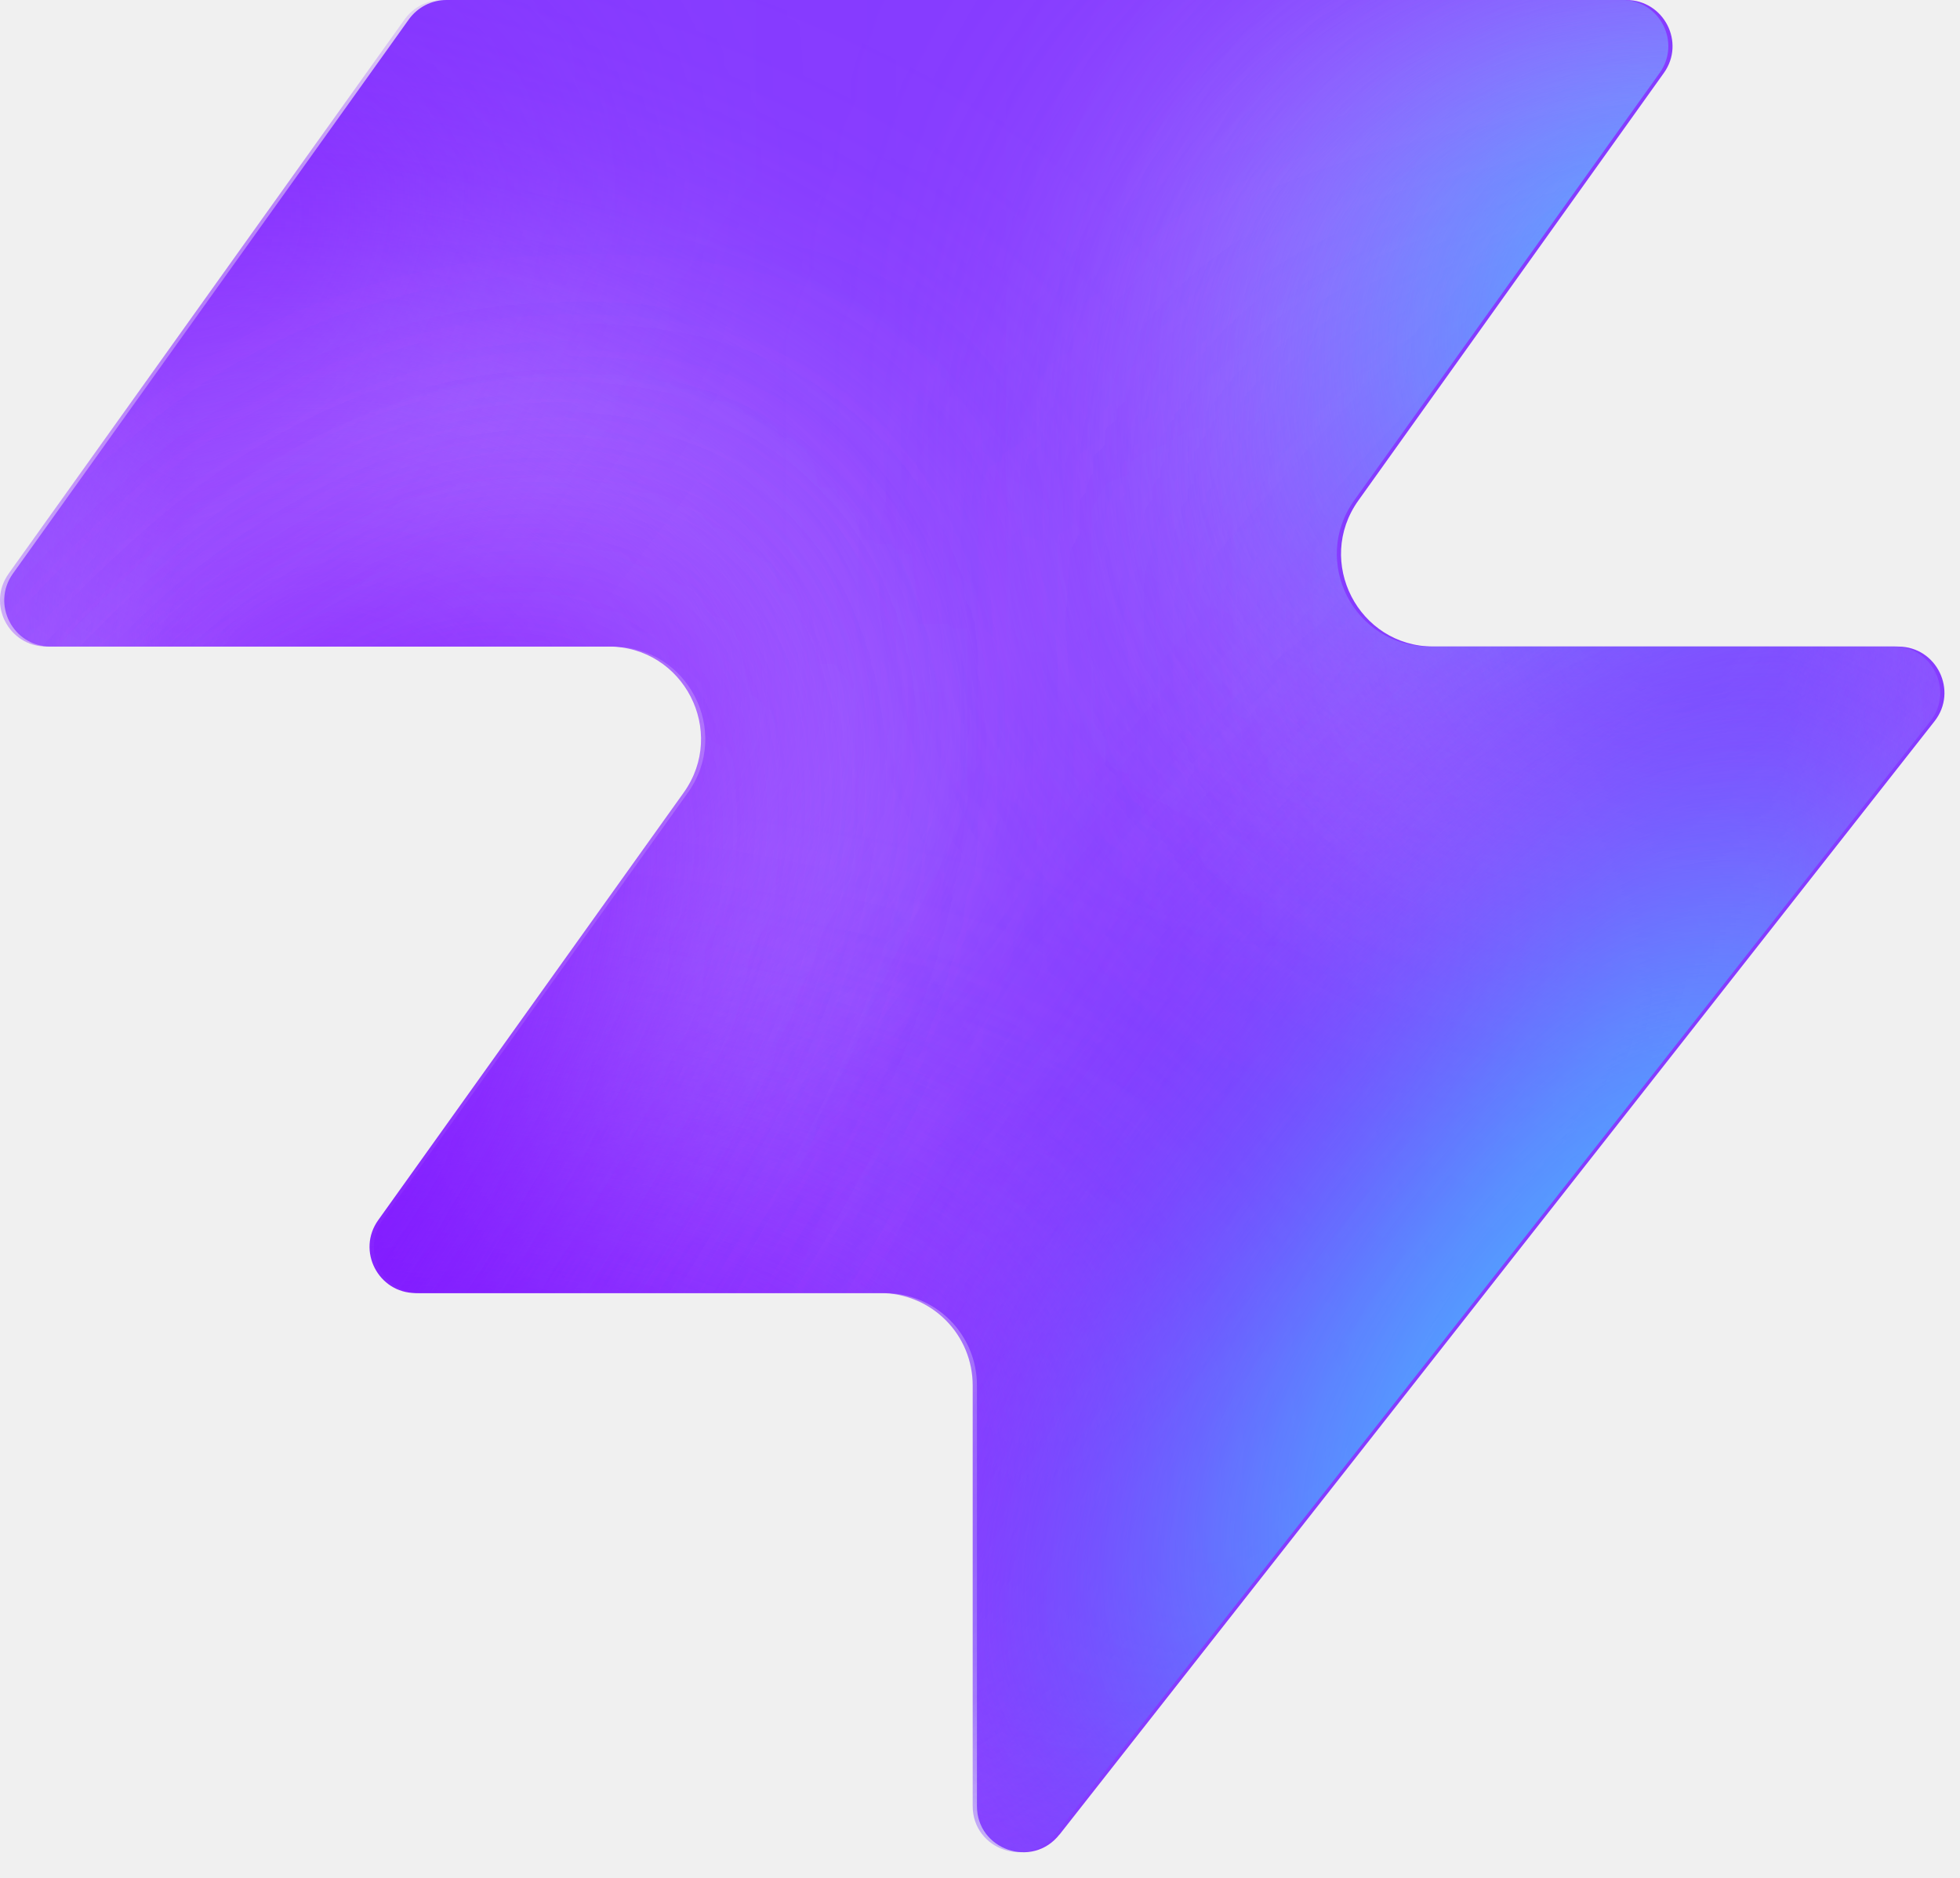
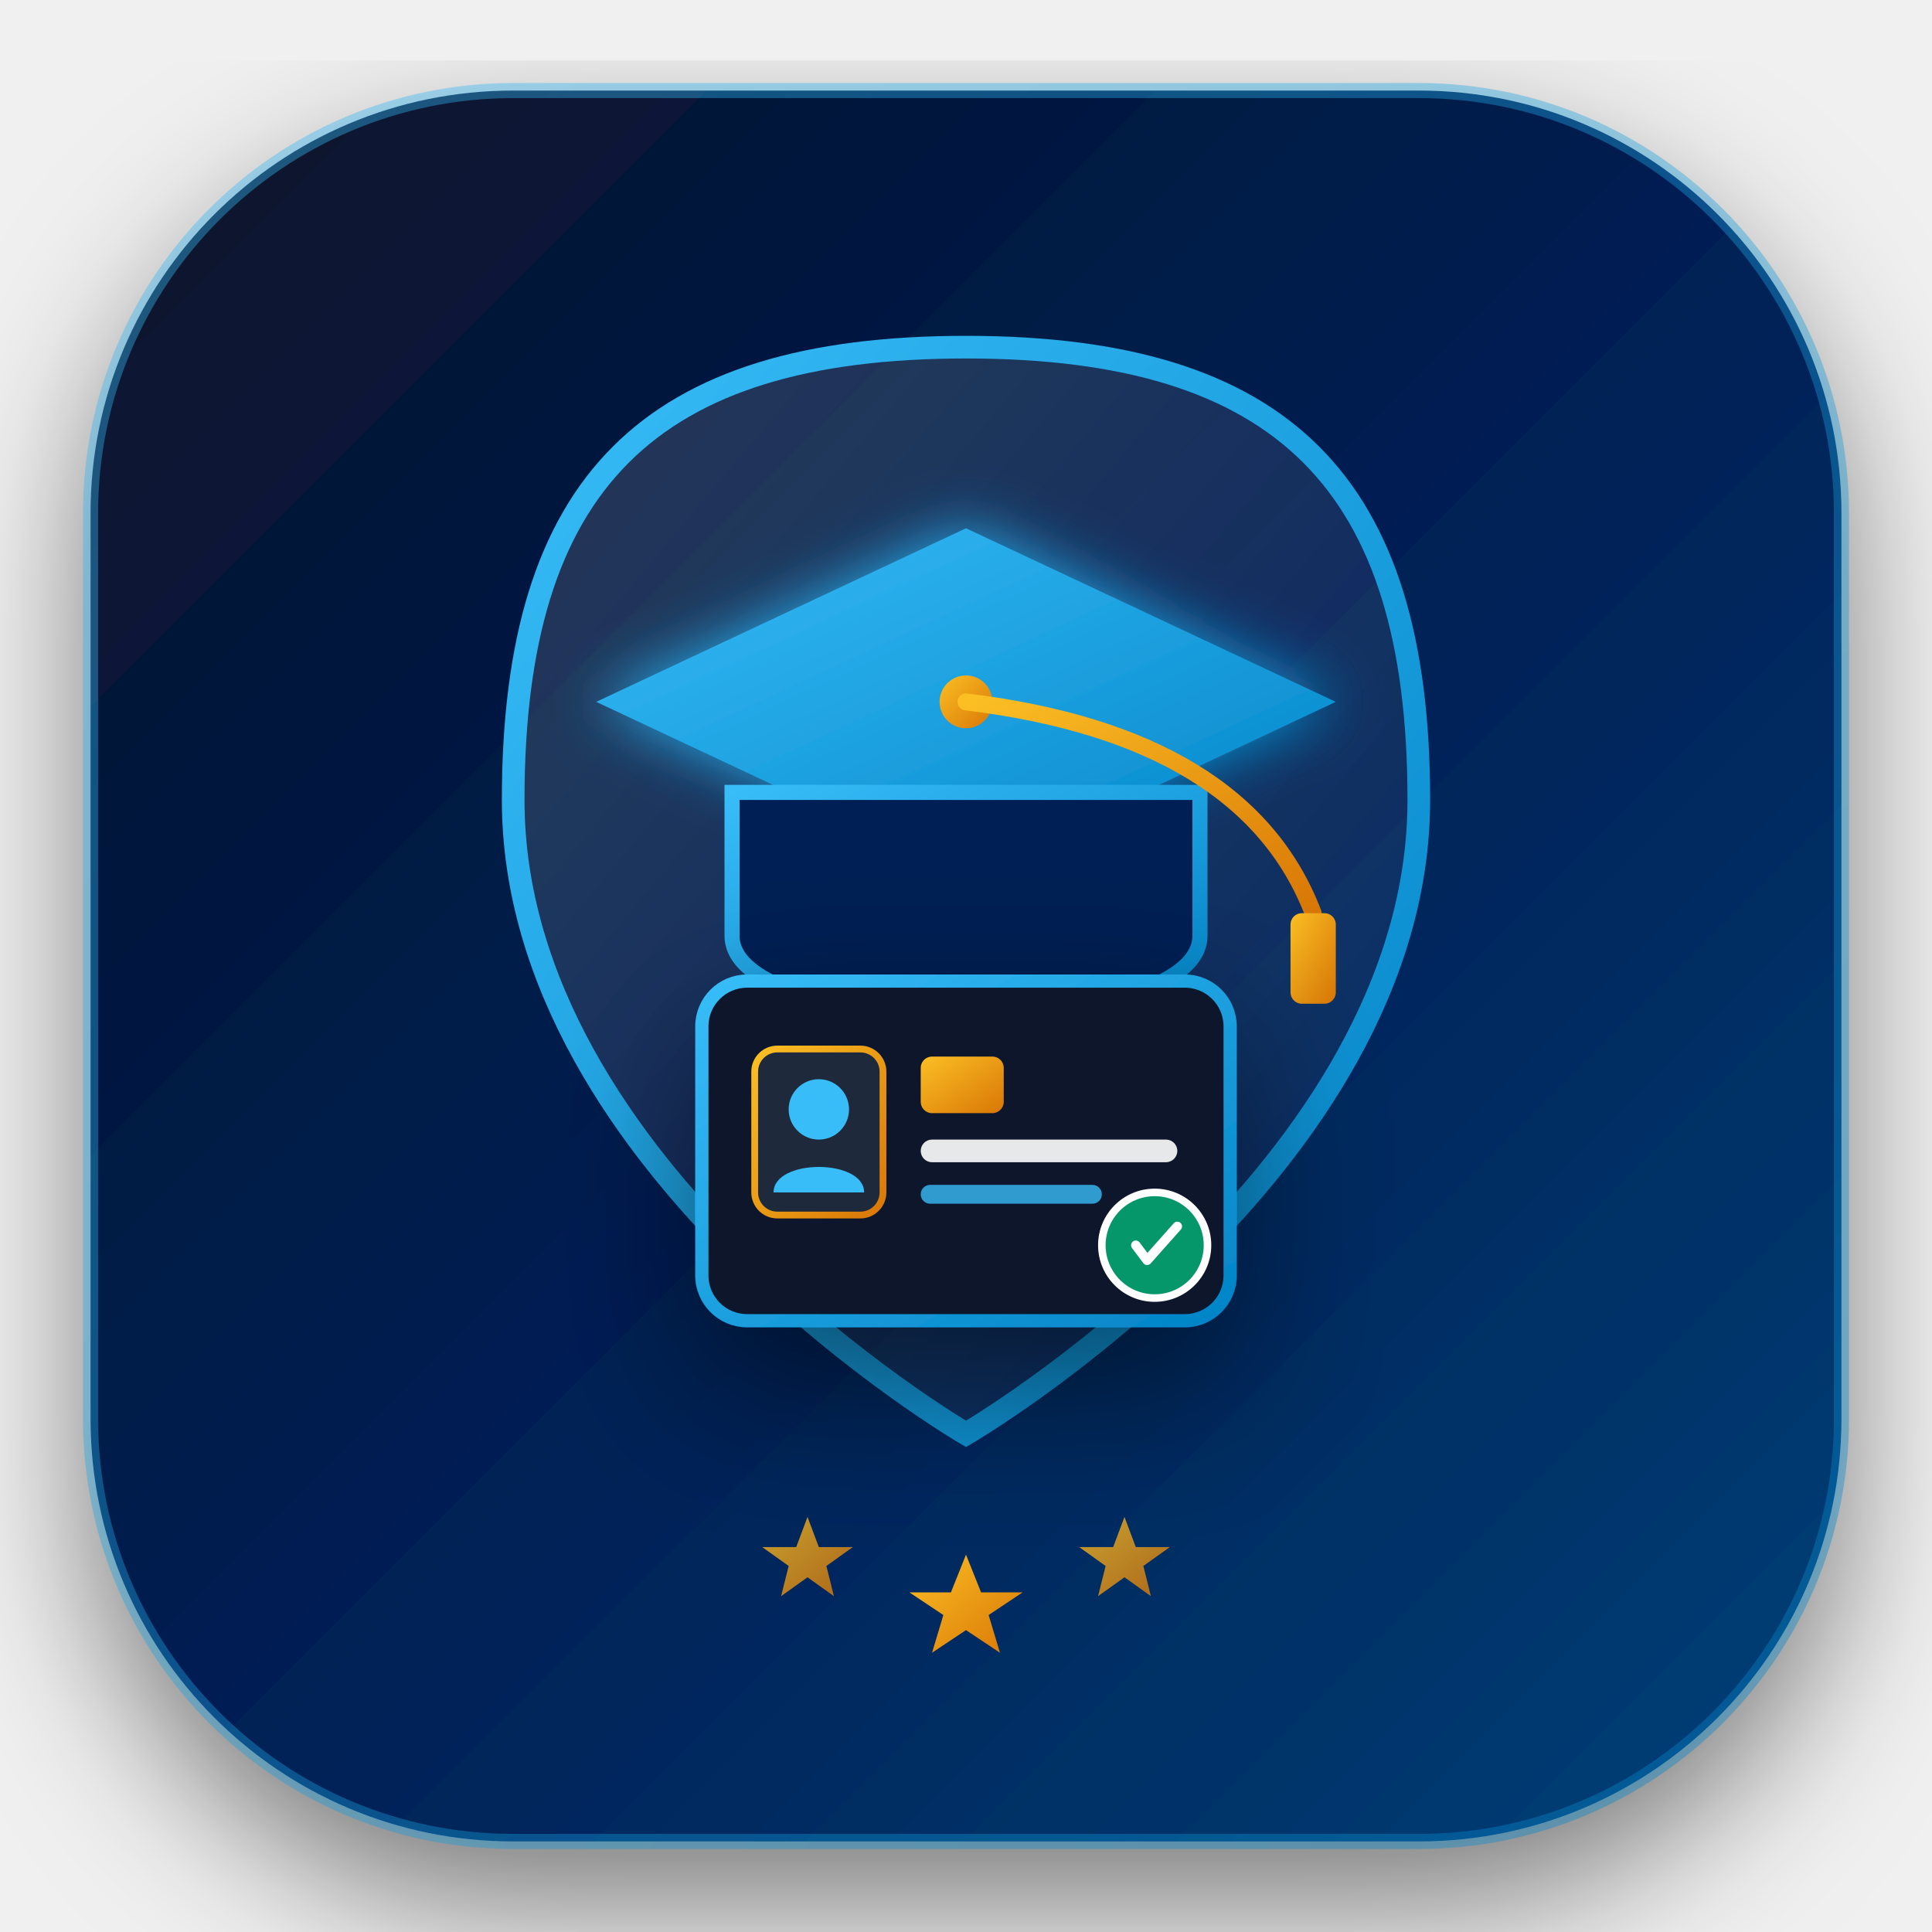
- <svg xmlns="http://www.w3.org/2000/svg" width="48" height="46" fill="none" viewBox="0 0 48 46">
-   <path fill="#863bff" d="M25.946 44.938c-.664.845-2.021.375-2.021-.698V33.937a2.26 2.26 0 0 0-2.262-2.262H10.287c-.92 0-1.456-1.04-.92-1.788l7.48-10.471c1.07-1.497 0-3.578-1.842-3.578H1.237c-.92 0-1.456-1.04-.92-1.788L10.013.474c.214-.297.556-.474.92-.474h28.894c.92 0 1.456 1.04.92 1.788l-7.48 10.471c-1.07 1.498 0 3.579 1.842 3.579h11.377c.943 0 1.473 1.088.89 1.83L25.947 44.94z" style="fill:#863bff;fill:color(display-p3 .525 .23 1);fill-opacity:1" />
-   <mask id="a" width="48" height="46" x="0" y="0" maskUnits="userSpaceOnUse" style="mask-type:alpha">
-     <path fill="#000" d="M25.842 44.938c-.664.844-2.021.375-2.021-.698V33.937a2.26 2.26 0 0 0-2.262-2.262H10.183c-.92 0-1.456-1.04-.92-1.788l7.48-10.471c1.07-1.498 0-3.579-1.842-3.579H1.133c-.92 0-1.456-1.04-.92-1.787L9.91.473c.214-.297.556-.474.92-.474h28.894c.92 0 1.456 1.04.92 1.788l-7.48 10.471c-1.07 1.498 0 3.578 1.842 3.578h11.377c.943 0 1.473 1.088.89 1.832L25.843 44.94z" style="fill:#000;fill-opacity:1" />
-   </mask>
-   <g mask="url(#a)">
-     <g filter="url(#b)">
-       <ellipse cx="5.508" cy="14.704" fill="#ede6ff" rx="5.508" ry="14.704" style="fill:#ede6ff;fill:color(display-p3 .927 .903 1);fill-opacity:1" transform="matrix(.00324 1 1 -.00324 -4.47 31.516)" />
-     </g>
-     <g filter="url(#c)">
-       <ellipse cx="10.399" cy="29.851" fill="#ede6ff" rx="10.399" ry="29.851" style="fill:#ede6ff;fill:color(display-p3 .927 .903 1);fill-opacity:1" transform="matrix(.00324 1 1 -.00324 -39.328 7.883)" />
-     </g>
-     <g filter="url(#d)">
-       <ellipse cx="5.508" cy="30.487" fill="#7e14ff" rx="5.508" ry="30.487" style="fill:#7e14ff;fill:color(display-p3 .492 .077 1);fill-opacity:1" transform="rotate(89.814 -25.913 -14.639)scale(1 -1)" />
-     </g>
-     <g filter="url(#e)">
-       <ellipse cx="5.508" cy="30.599" fill="#7e14ff" rx="5.508" ry="30.599" style="fill:#7e14ff;fill:color(display-p3 .492 .077 1);fill-opacity:1" transform="rotate(89.814 -32.644 -3.334)scale(1 -1)" />
-     </g>
-     <g filter="url(#f)">
-       <ellipse cx="5.508" cy="30.599" fill="#7e14ff" rx="5.508" ry="30.599" style="fill:#7e14ff;fill:color(display-p3 .492 .077 1);fill-opacity:1" transform="matrix(.00324 1 1 -.00324 -34.34 30.47)" />
-     </g>
-     <g filter="url(#g)">
-       <ellipse cx="14.072" cy="22.078" fill="#ede6ff" rx="14.072" ry="22.078" style="fill:#ede6ff;fill:color(display-p3 .927 .903 1);fill-opacity:1" transform="rotate(93.35 24.506 48.493)scale(-1 1)" />
-     </g>
-     <g filter="url(#h)">
-       <ellipse cx="3.47" cy="21.501" fill="#7e14ff" rx="3.47" ry="21.501" style="fill:#7e14ff;fill:color(display-p3 .492 .077 1);fill-opacity:1" transform="rotate(89.009 28.708 47.59)scale(-1 1)" />
-     </g>
-     <g filter="url(#i)">
-       <ellipse cx="3.47" cy="21.501" fill="#7e14ff" rx="3.47" ry="21.501" style="fill:#7e14ff;fill:color(display-p3 .492 .077 1);fill-opacity:1" transform="rotate(89.009 28.708 47.59)scale(-1 1)" />
-     </g>
-     <g filter="url(#j)">
-       <ellipse cx=".387" cy="8.972" fill="#7e14ff" rx="4.407" ry="29.108" style="fill:#7e14ff;fill:color(display-p3 .492 .077 1);fill-opacity:1" transform="rotate(39.51 .387 8.972)" />
-     </g>
-     <g filter="url(#k)">
-       <ellipse cx="47.523" cy="-6.092" fill="#7e14ff" rx="4.407" ry="29.108" style="fill:#7e14ff;fill:color(display-p3 .492 .077 1);fill-opacity:1" transform="rotate(37.892 47.523 -6.092)" />
-     </g>
-     <g filter="url(#l)">
-       <ellipse cx="41.412" cy="6.333" fill="#47bfff" rx="5.971" ry="9.665" style="fill:#47bfff;fill:color(display-p3 .28 .748 1);fill-opacity:1" transform="rotate(37.892 41.412 6.333)" />
-     </g>
-     <g filter="url(#m)">
-       <ellipse cx="-1.879" cy="38.332" fill="#7e14ff" rx="4.407" ry="29.108" style="fill:#7e14ff;fill:color(display-p3 .492 .077 1);fill-opacity:1" transform="rotate(37.892 -1.88 38.332)" />
-     </g>
-     <g filter="url(#n)">
-       <ellipse cx="-1.879" cy="38.332" fill="#7e14ff" rx="4.407" ry="29.108" style="fill:#7e14ff;fill:color(display-p3 .492 .077 1);fill-opacity:1" transform="rotate(37.892 -1.88 38.332)" />
-     </g>
-     <g filter="url(#o)">
-       <ellipse cx="35.651" cy="29.907" fill="#7e14ff" rx="4.407" ry="29.108" style="fill:#7e14ff;fill:color(display-p3 .492 .077 1);fill-opacity:1" transform="rotate(37.892 35.651 29.907)" />
-     </g>
-     <g filter="url(#p)">
-       <ellipse cx="38.418" cy="32.4" fill="#47bfff" rx="5.971" ry="15.297" style="fill:#47bfff;fill:color(display-p3 .28 .748 1);fill-opacity:1" transform="rotate(37.892 38.418 32.4)" />
-     </g>
-   </g>
+ <svg xmlns="http://www.w3.org/2000/svg" width="512" height="512" viewBox="0 0 512 512" fill="none">
  <defs>
-     <filter id="b" width="60.045" height="41.654" x="-19.77" y="16.149" color-interpolation-filters="sRGB" filterUnits="userSpaceOnUse">
-       <feFlood flood-opacity="0" result="BackgroundImageFix" />
-       <feBlend in="SourceGraphic" in2="BackgroundImageFix" result="shape" />
-       <feGaussianBlur result="effect1_foregroundBlur_2002_17158" stdDeviation="7.659" />
+     <linearGradient id="bgGrad" x1="0%" y1="0%" x2="100%" y2="100%">
+       <stop offset="0%" stop-color="#0a1128" />
+       <stop offset="50%" stop-color="#001f54" />
+       <stop offset="100%" stop-color="#034078" />
+     </linearGradient>
+     <linearGradient id="cyanGrad" x1="0%" y1="0%" x2="100%" y2="100%">
+       <stop offset="0%" stop-color="#38bdf8" />
+       <stop offset="100%" stop-color="#0284c7" />
+     </linearGradient>
+     <linearGradient id="goldGrad" x1="0%" y1="0%" x2="100%" y2="100%">
+       <stop offset="0%" stop-color="#fbbf24" />
+       <stop offset="100%" stop-color="#d97706" />
+     </linearGradient>
+     <linearGradient id="shieldGrad" x1="0%" y1="0%" x2="100%" y2="100%">
+       <stop offset="0%" stop-color="#ffffff" stop-opacity="0.15" />
+       <stop offset="100%" stop-color="#ffffff" stop-opacity="0.02" />
+     </linearGradient>
+     <filter id="shadow" x="-10%" y="-10%" width="120%" height="130%" filterUnits="userSpaceOnUse">
+       <feDropShadow dx="0" dy="16" stdDeviation="20" flood-color="#000000" flood-opacity="0.5" />
    </filter>
-     <filter id="c" width="90.34" height="51.437" x="-54.613" y="-7.533" color-interpolation-filters="sRGB" filterUnits="userSpaceOnUse">
-       <feFlood flood-opacity="0" result="BackgroundImageFix" />
-       <feBlend in="SourceGraphic" in2="BackgroundImageFix" result="shape" />
-       <feGaussianBlur result="effect1_foregroundBlur_2002_17158" stdDeviation="7.659" />
-     </filter>
-     <filter id="d" width="79.355" height="29.4" x="-49.64" y="2.03" color-interpolation-filters="sRGB" filterUnits="userSpaceOnUse">
-       <feFlood flood-opacity="0" result="BackgroundImageFix" />
-       <feBlend in="SourceGraphic" in2="BackgroundImageFix" result="shape" />
-       <feGaussianBlur result="effect1_foregroundBlur_2002_17158" stdDeviation="4.596" />
-     </filter>
-     <filter id="e" width="79.579" height="29.4" x="-45.045" y="20.029" color-interpolation-filters="sRGB" filterUnits="userSpaceOnUse">
-       <feFlood flood-opacity="0" result="BackgroundImageFix" />
-       <feBlend in="SourceGraphic" in2="BackgroundImageFix" result="shape" />
-       <feGaussianBlur result="effect1_foregroundBlur_2002_17158" stdDeviation="4.596" />
-     </filter>
-     <filter id="f" width="79.579" height="29.4" x="-43.513" y="21.178" color-interpolation-filters="sRGB" filterUnits="userSpaceOnUse">
-       <feFlood flood-opacity="0" result="BackgroundImageFix" />
-       <feBlend in="SourceGraphic" in2="BackgroundImageFix" result="shape" />
-       <feGaussianBlur result="effect1_foregroundBlur_2002_17158" stdDeviation="4.596" />
-     </filter>
-     <filter id="g" width="74.749" height="58.852" x="15.756" y="-17.901" color-interpolation-filters="sRGB" filterUnits="userSpaceOnUse">
-       <feFlood flood-opacity="0" result="BackgroundImageFix" />
-       <feBlend in="SourceGraphic" in2="BackgroundImageFix" result="shape" />
-       <feGaussianBlur result="effect1_foregroundBlur_2002_17158" stdDeviation="7.659" />
-     </filter>
-     <filter id="h" width="61.377" height="25.362" x="23.548" y="2.284" color-interpolation-filters="sRGB" filterUnits="userSpaceOnUse">
-       <feFlood flood-opacity="0" result="BackgroundImageFix" />
-       <feBlend in="SourceGraphic" in2="BackgroundImageFix" result="shape" />
-       <feGaussianBlur result="effect1_foregroundBlur_2002_17158" stdDeviation="4.596" />
-     </filter>
-     <filter id="i" width="61.377" height="25.362" x="23.548" y="2.284" color-interpolation-filters="sRGB" filterUnits="userSpaceOnUse">
-       <feFlood flood-opacity="0" result="BackgroundImageFix" />
-       <feBlend in="SourceGraphic" in2="BackgroundImageFix" result="shape" />
-       <feGaussianBlur result="effect1_foregroundBlur_2002_17158" stdDeviation="4.596" />
-     </filter>
-     <filter id="j" width="56.045" height="63.649" x="-27.636" y="-22.853" color-interpolation-filters="sRGB" filterUnits="userSpaceOnUse">
-       <feFlood flood-opacity="0" result="BackgroundImageFix" />
-       <feBlend in="SourceGraphic" in2="BackgroundImageFix" result="shape" />
-       <feGaussianBlur result="effect1_foregroundBlur_2002_17158" stdDeviation="4.596" />
-     </filter>
-     <filter id="k" width="54.814" height="64.646" x="20.116" y="-38.415" color-interpolation-filters="sRGB" filterUnits="userSpaceOnUse">
-       <feFlood flood-opacity="0" result="BackgroundImageFix" />
-       <feBlend in="SourceGraphic" in2="BackgroundImageFix" result="shape" />
-       <feGaussianBlur result="effect1_foregroundBlur_2002_17158" stdDeviation="4.596" />
-     </filter>
-     <filter id="l" width="33.541" height="35.313" x="24.641" y="-11.323" color-interpolation-filters="sRGB" filterUnits="userSpaceOnUse">
-       <feFlood flood-opacity="0" result="BackgroundImageFix" />
-       <feBlend in="SourceGraphic" in2="BackgroundImageFix" result="shape" />
-       <feGaussianBlur result="effect1_foregroundBlur_2002_17158" stdDeviation="4.596" />
-     </filter>
-     <filter id="m" width="54.814" height="64.646" x="-29.286" y="6.009" color-interpolation-filters="sRGB" filterUnits="userSpaceOnUse">
-       <feFlood flood-opacity="0" result="BackgroundImageFix" />
-       <feBlend in="SourceGraphic" in2="BackgroundImageFix" result="shape" />
-       <feGaussianBlur result="effect1_foregroundBlur_2002_17158" stdDeviation="4.596" />
-     </filter>
-     <filter id="n" width="54.814" height="64.646" x="-29.286" y="6.009" color-interpolation-filters="sRGB" filterUnits="userSpaceOnUse">
-       <feFlood flood-opacity="0" result="BackgroundImageFix" />
-       <feBlend in="SourceGraphic" in2="BackgroundImageFix" result="shape" />
-       <feGaussianBlur result="effect1_foregroundBlur_2002_17158" stdDeviation="4.596" />
-     </filter>
-     <filter id="o" width="54.814" height="64.646" x="8.244" y="-2.416" color-interpolation-filters="sRGB" filterUnits="userSpaceOnUse">
-       <feFlood flood-opacity="0" result="BackgroundImageFix" />
-       <feBlend in="SourceGraphic" in2="BackgroundImageFix" result="shape" />
-       <feGaussianBlur result="effect1_foregroundBlur_2002_17158" stdDeviation="4.596" />
-     </filter>
-     <filter id="p" width="39.409" height="43.623" x="18.713" y="10.588" color-interpolation-filters="sRGB" filterUnits="userSpaceOnUse">
-       <feFlood flood-opacity="0" result="BackgroundImageFix" />
-       <feBlend in="SourceGraphic" in2="BackgroundImageFix" result="shape" />
-       <feGaussianBlur result="effect1_foregroundBlur_2002_17158" stdDeviation="4.596" />
+     <filter id="glow" x="-20%" y="-20%" width="140%" height="140%">
+       <feGaussianBlur stdDeviation="8" result="blur" />
+       <feComposite in="SourceGraphic" in2="blur" operator="over" />
    </filter>
  </defs>
+   <rect x="24" y="24" width="464" height="464" rx="112" fill="url(#bgGrad)" filter="url(#shadow)" />
+   <rect x="24" y="24" width="464" height="464" rx="112" stroke="url(#cyanGrad)" stroke-width="4" stroke-opacity="0.4" />
+   <path d="M 256,92 C 340,92 376,128 376,212 C 376,310 256,380 256,380 C 256,380 136,310 136,212 C 136,128 172,92 256,92 Z" fill="url(#shieldGrad)" stroke="url(#cyanGrad)" stroke-width="6" />
+   <polygon points="256,140 354,186 256,232 158,186" fill="url(#cyanGrad)" filter="url(#glow)" />
+   <path d="M 194,210 L 194,248 C 194,276 318,276 318,248 L 318,210 Z" fill="#001f54" stroke="url(#cyanGrad)" stroke-width="4" />
+   <circle cx="256" cy="186" r="7" fill="url(#goldGrad)" />
+   <path d="M 256,186 Q 330,195 348,242" fill="none" stroke="url(#goldGrad)" stroke-width="4.5" stroke-linecap="round" />
+   <rect x="342" y="242" width="12" height="24" rx="3" fill="url(#goldGrad)" />
+   <g transform="translate(186, 260)">
+     <rect x="0" y="0" width="140" height="90" rx="12" fill="#0b172a" stroke="url(#cyanGrad)" stroke-width="3.5" filter="url(#shadow)" />
+     <rect x="14" y="18" width="34" height="44" rx="6" fill="#1e293b" stroke="url(#goldGrad)" stroke-width="1.8" />
+     <circle cx="31" cy="34" r="8" fill="#38bdf8" />
+     <path d="M 19,56 C 19,47 43,47 43,56 Z" fill="#38bdf8" />
+     <rect x="58" y="20" width="22" height="15" rx="3" fill="url(#goldGrad)" />
+     <rect x="58" y="42" width="68" height="6" rx="3" fill="#ffffff" opacity="0.9" />
+     <rect x="58" y="54" width="48" height="5" rx="2.5" fill="#38bdf8" opacity="0.8" />
+     <circle cx="120" cy="70" r="14" fill="#059669" stroke="#ffffff" stroke-width="2" />
+     <path d="M 115,70 L 118,74 L 126,65" fill="none" stroke="#ffffff" stroke-width="2.5" stroke-linecap="round" stroke-linejoin="round" />
+   </g>
+   <polygon points="256,412 260,422 271,422 262,428 265,438 256,432 247,438 250,428 241,422 252,422" fill="url(#goldGrad)" />
+   <polygon points="214,402 217,410 226,410 219,415 221,423 214,418 207,423 209,415 202,410 211,410" fill="url(#goldGrad)" opacity="0.8" />
+   <polygon points="298,402 301,410 310,410 303,415 305,423 298,418 291,423 293,415 286,410 295,410" fill="url(#goldGrad)" opacity="0.8" />
</svg>
